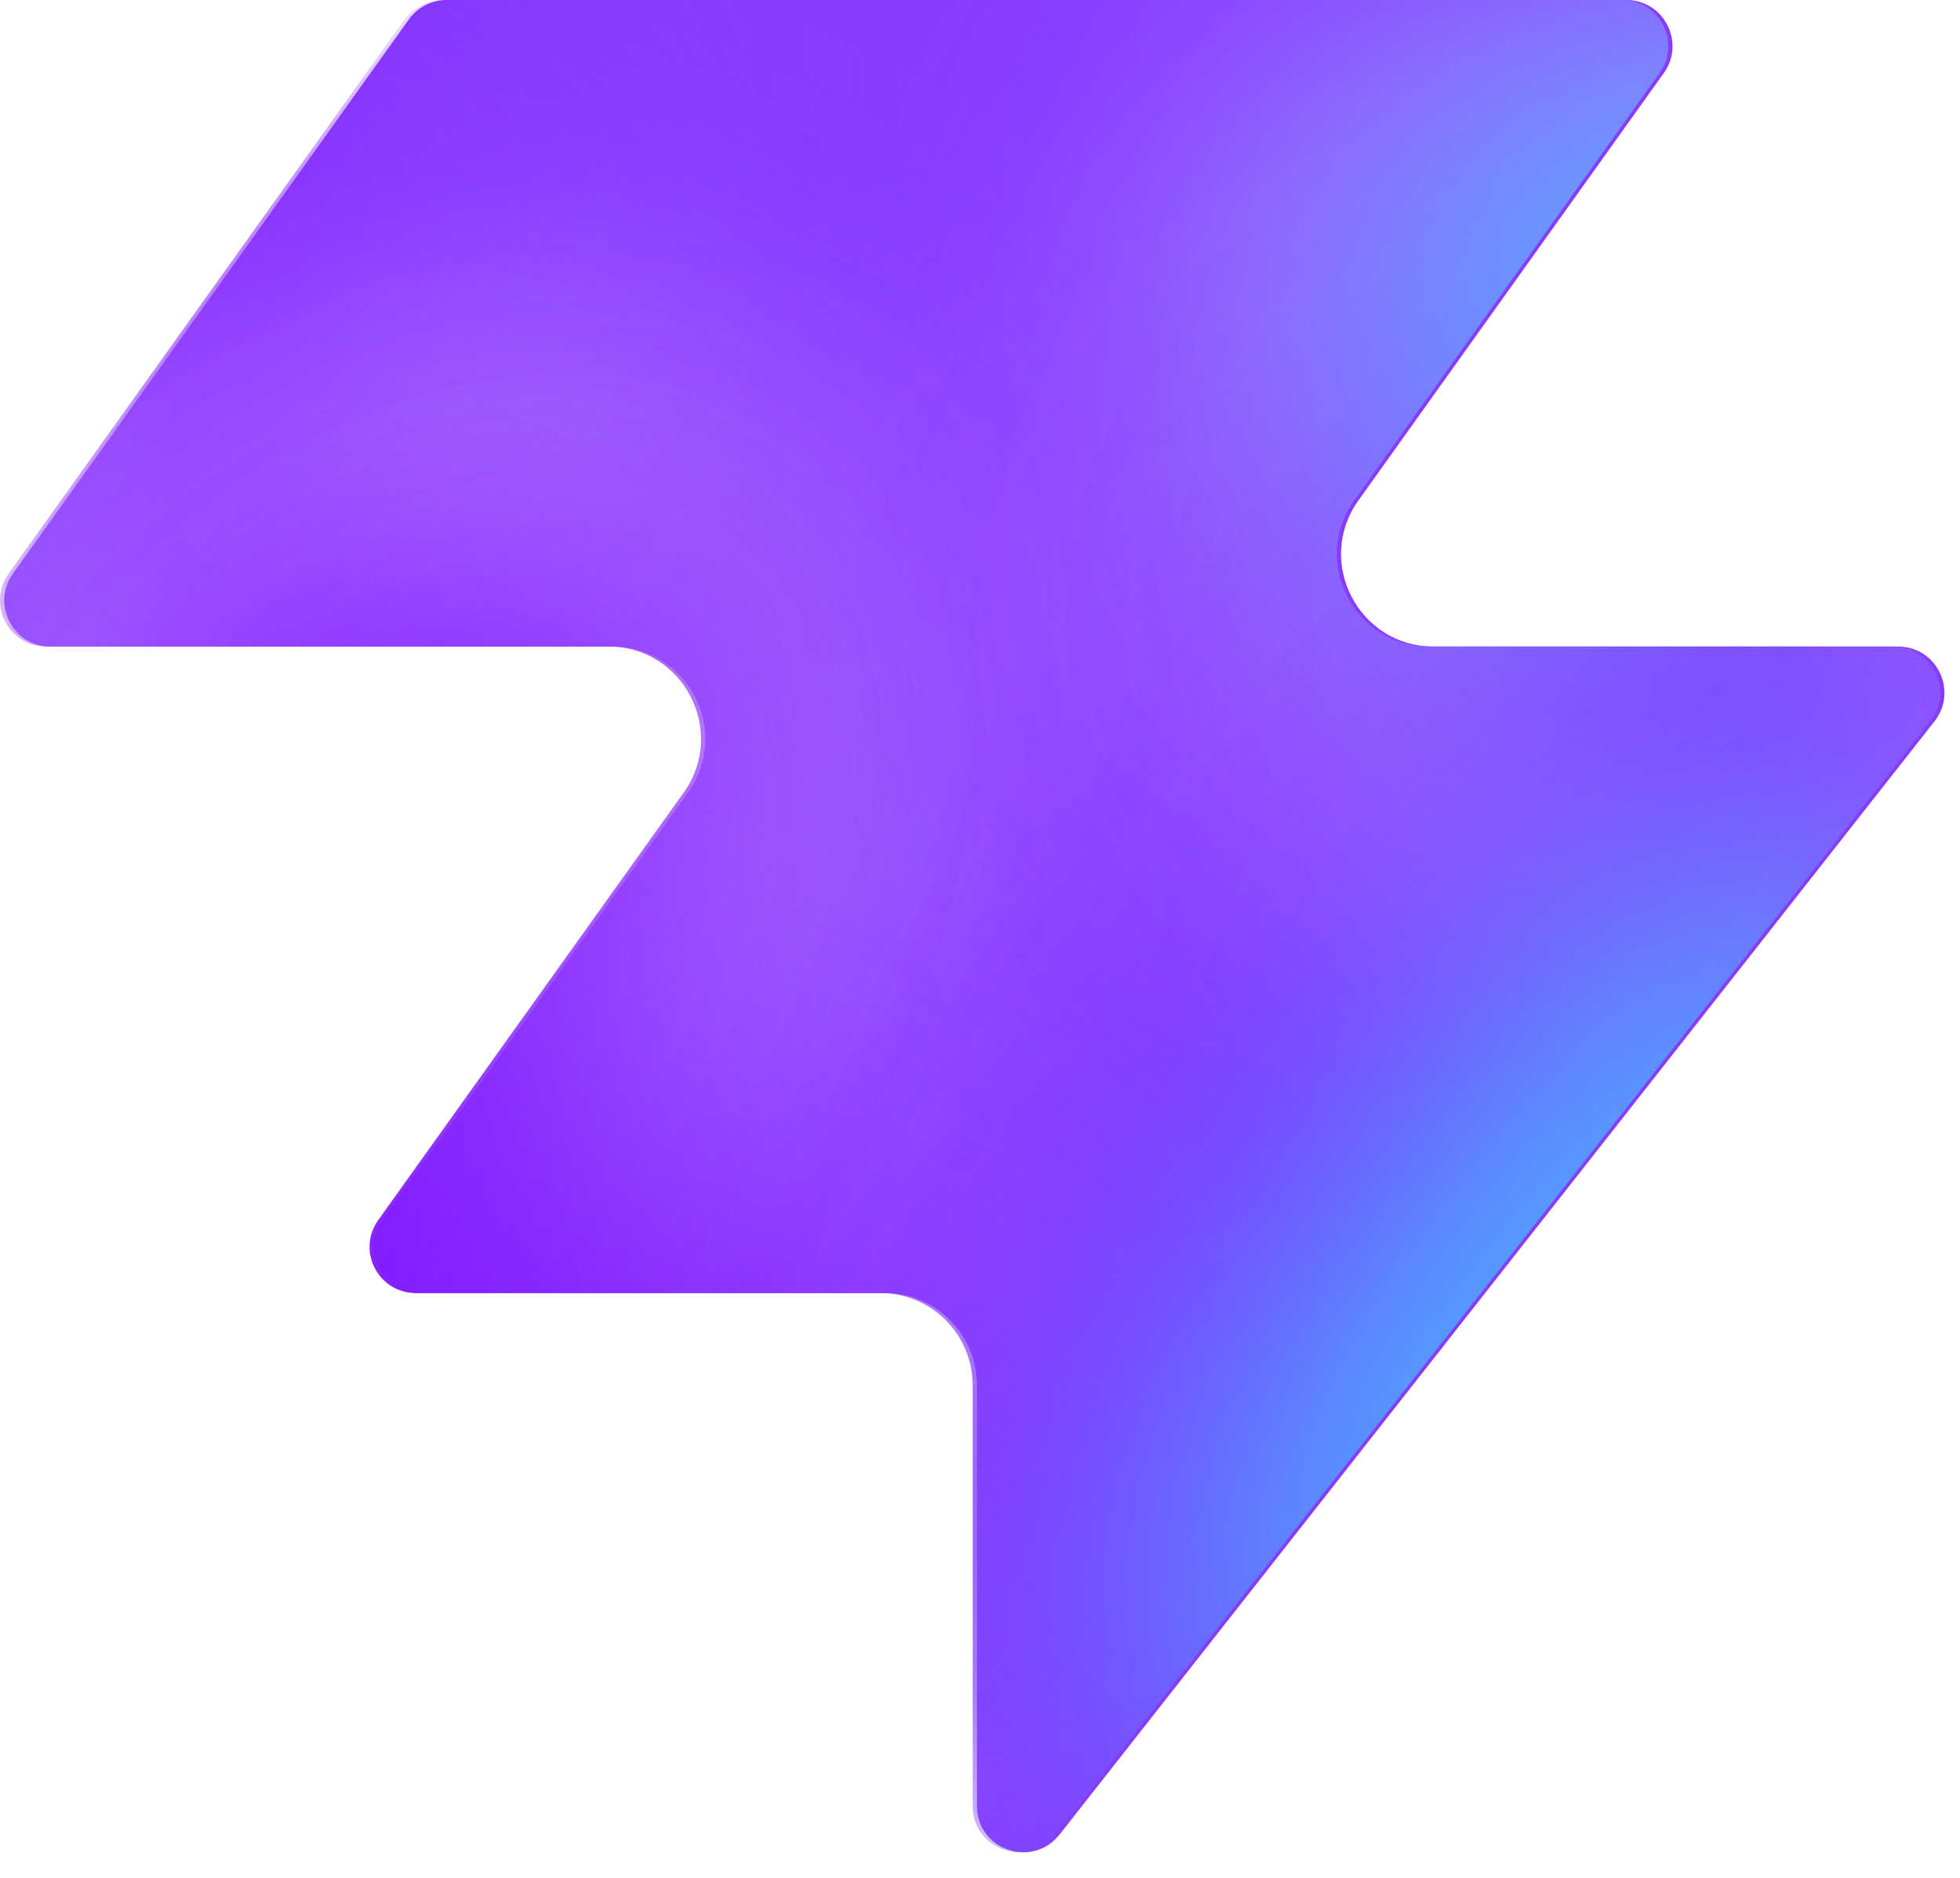
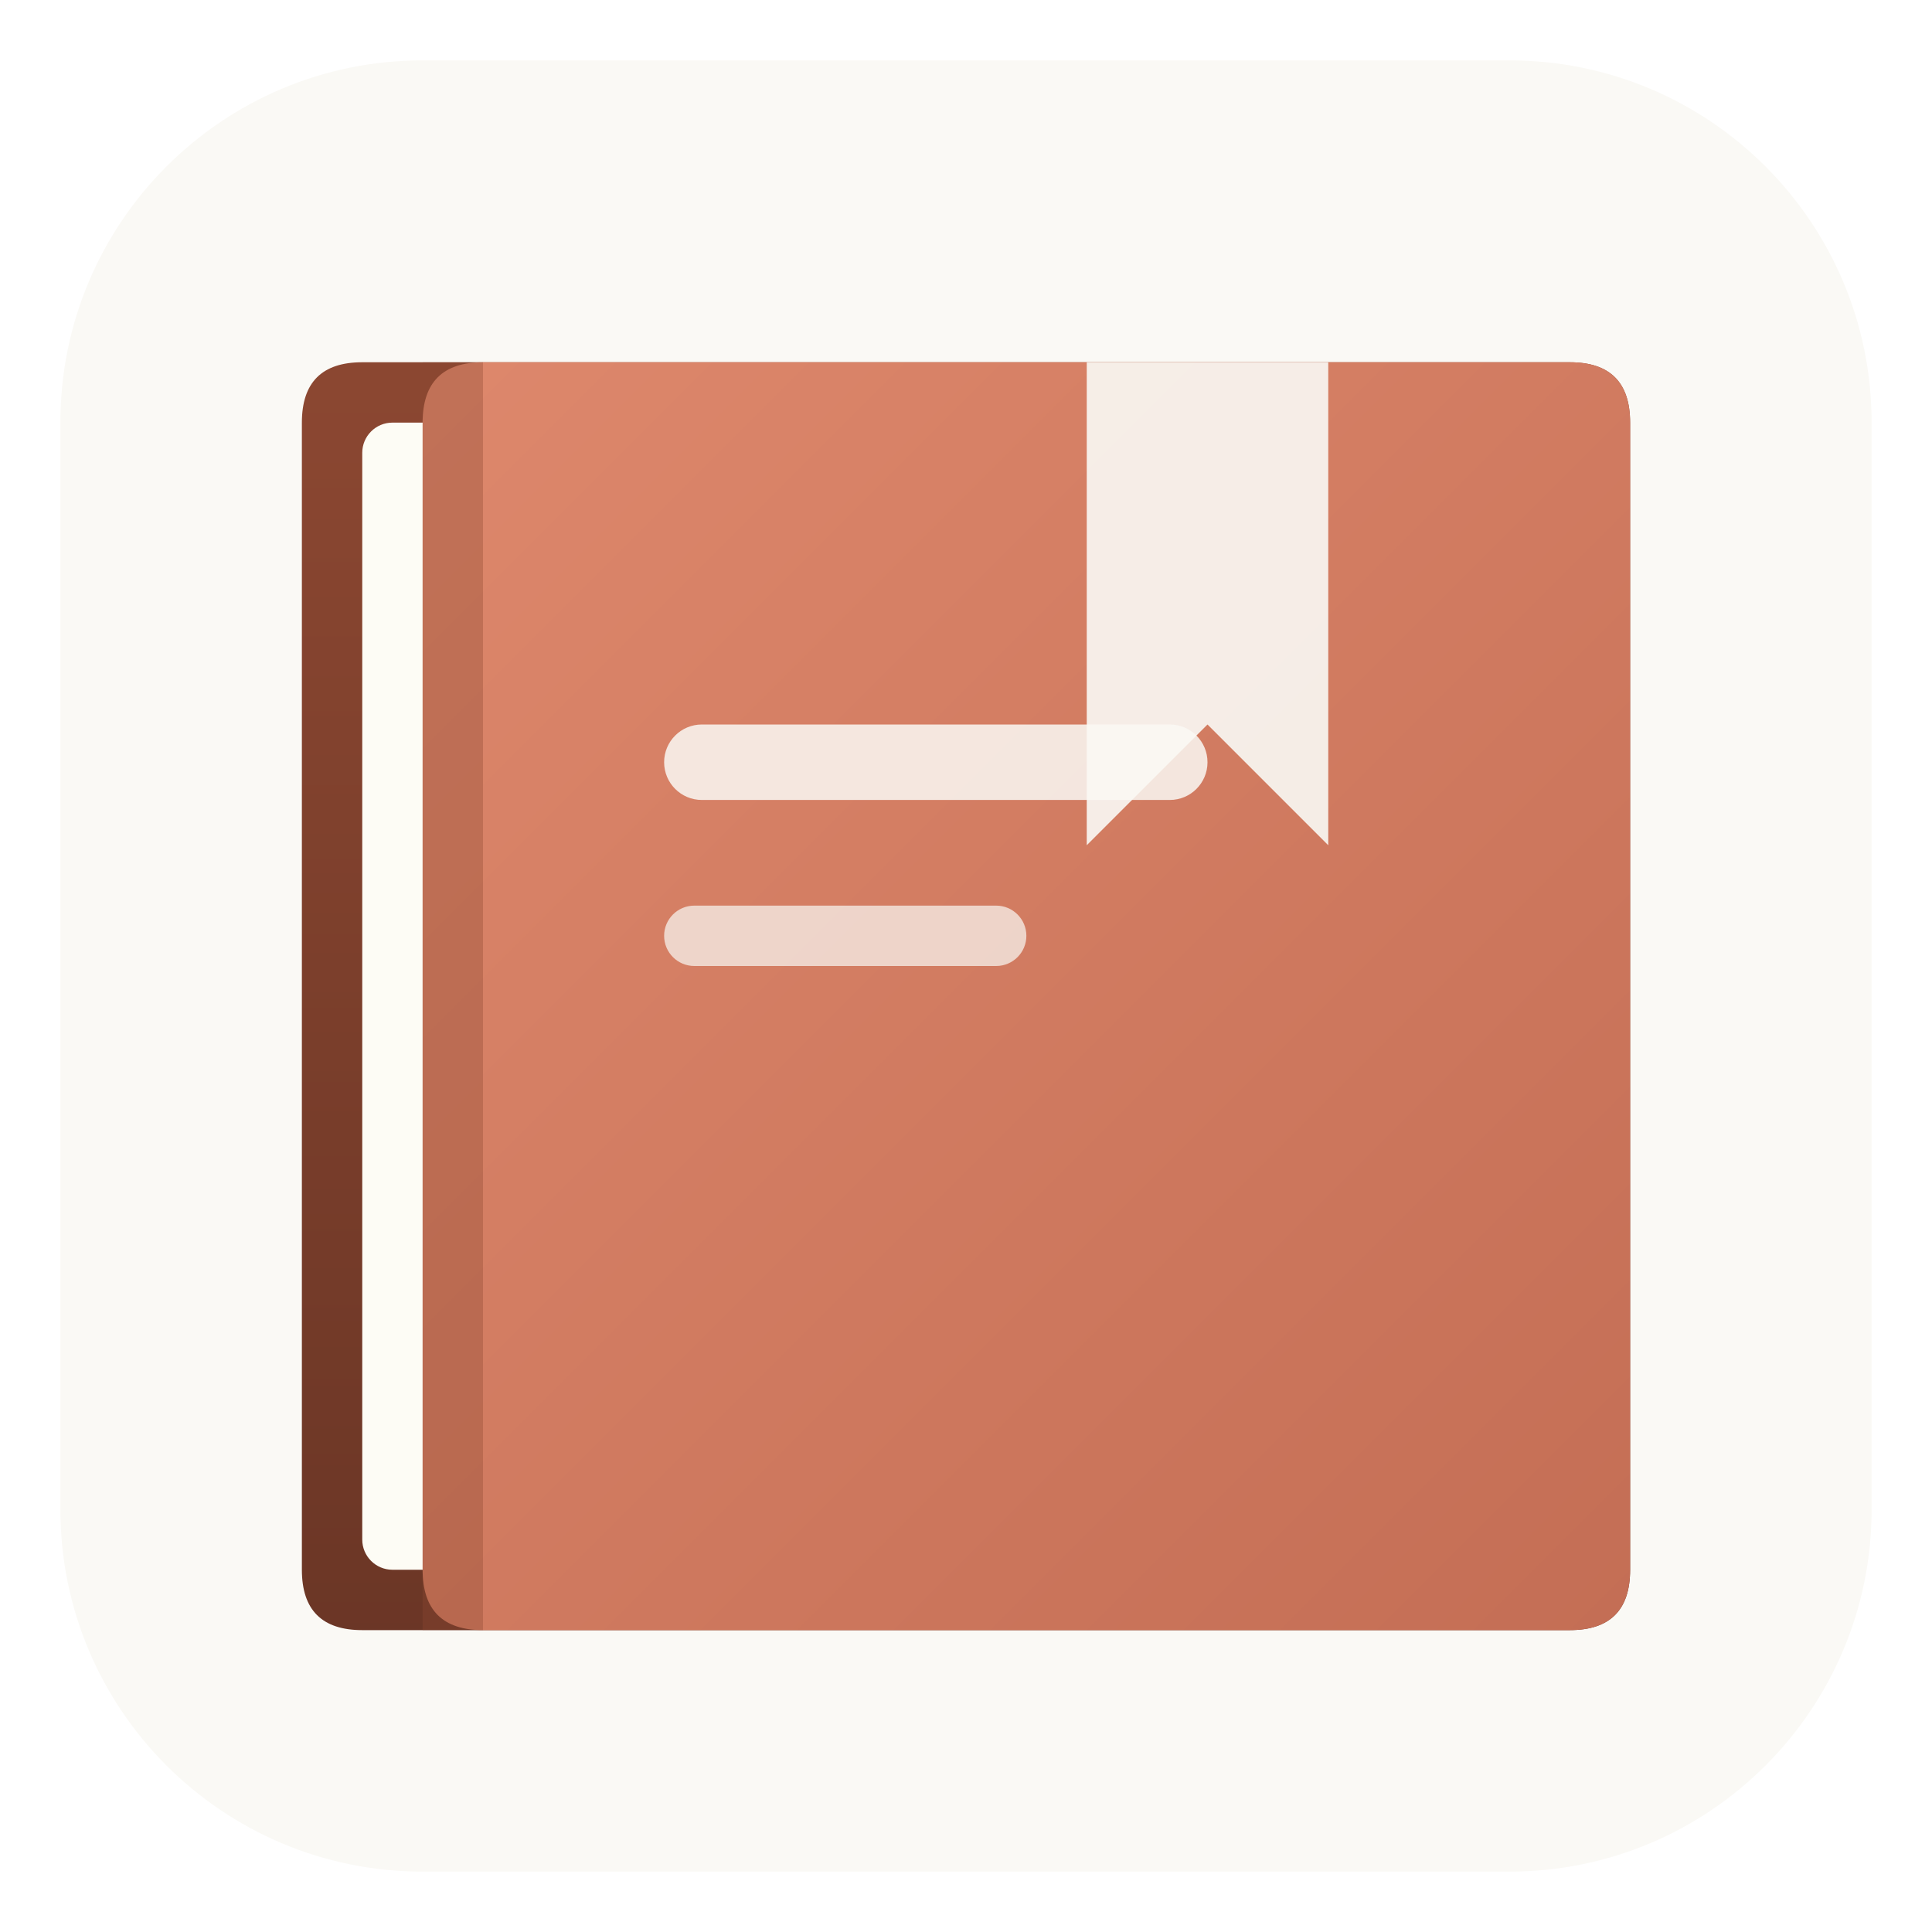
- <svg xmlns="http://www.w3.org/2000/svg" width="48" height="46" fill="none" viewBox="0 0 48 46">
-   <path fill="#863bff" d="M25.946 44.938c-.664.845-2.021.375-2.021-.698V33.937a2.26 2.26 0 0 0-2.262-2.262H10.287c-.92 0-1.456-1.04-.92-1.788l7.48-10.471c1.07-1.497 0-3.578-1.842-3.578H1.237c-.92 0-1.456-1.04-.92-1.788L10.013.474c.214-.297.556-.474.92-.474h28.894c.92 0 1.456 1.04.92 1.788l-7.48 10.471c-1.07 1.498 0 3.579 1.842 3.579h11.377c.943 0 1.473 1.088.89 1.83L25.947 44.94z" style="fill:#863bff;fill:color(display-p3 .525 .23 1);fill-opacity:1" />
-   <mask id="a" width="48" height="46" x="0" y="0" maskUnits="userSpaceOnUse" style="mask-type:alpha">
-     <path fill="#000" d="M25.842 44.938c-.664.844-2.021.375-2.021-.698V33.937a2.26 2.26 0 0 0-2.262-2.262H10.183c-.92 0-1.456-1.04-.92-1.788l7.48-10.471c1.07-1.498 0-3.579-1.842-3.579H1.133c-.92 0-1.456-1.04-.92-1.787L9.91.473c.214-.297.556-.474.92-.474h28.894c.92 0 1.456 1.04.92 1.788l-7.48 10.471c-1.07 1.498 0 3.578 1.842 3.578h11.377c.943 0 1.473 1.088.89 1.832L25.843 44.94z" style="fill:#000;fill-opacity:1" />
-   </mask>
-   <g mask="url(#a)">
-     <g filter="url(#b)">
-       <ellipse cx="5.508" cy="14.704" fill="#ede6ff" rx="5.508" ry="14.704" style="fill:#ede6ff;fill:color(display-p3 .927 .903 1);fill-opacity:1" transform="matrix(.00324 1 1 -.00324 -4.47 31.516)" />
-     </g>
-     <g filter="url(#c)">
-       <ellipse cx="10.399" cy="29.851" fill="#ede6ff" rx="10.399" ry="29.851" style="fill:#ede6ff;fill:color(display-p3 .927 .903 1);fill-opacity:1" transform="matrix(.00324 1 1 -.00324 -39.328 7.883)" />
-     </g>
-     <g filter="url(#d)">
-       <ellipse cx="5.508" cy="30.487" fill="#7e14ff" rx="5.508" ry="30.487" style="fill:#7e14ff;fill:color(display-p3 .492 .077 1);fill-opacity:1" transform="rotate(89.814 -25.913 -14.639)scale(1 -1)" />
-     </g>
-     <g filter="url(#e)">
-       <ellipse cx="5.508" cy="30.599" fill="#7e14ff" rx="5.508" ry="30.599" style="fill:#7e14ff;fill:color(display-p3 .492 .077 1);fill-opacity:1" transform="rotate(89.814 -32.644 -3.334)scale(1 -1)" />
-     </g>
-     <g filter="url(#f)">
-       <ellipse cx="5.508" cy="30.599" fill="#7e14ff" rx="5.508" ry="30.599" style="fill:#7e14ff;fill:color(display-p3 .492 .077 1);fill-opacity:1" transform="matrix(.00324 1 1 -.00324 -34.34 30.47)" />
-     </g>
-     <g filter="url(#g)">
-       <ellipse cx="14.072" cy="22.078" fill="#ede6ff" rx="14.072" ry="22.078" style="fill:#ede6ff;fill:color(display-p3 .927 .903 1);fill-opacity:1" transform="rotate(93.35 24.506 48.493)scale(-1 1)" />
-     </g>
-     <g filter="url(#h)">
-       <ellipse cx="3.47" cy="21.501" fill="#7e14ff" rx="3.47" ry="21.501" style="fill:#7e14ff;fill:color(display-p3 .492 .077 1);fill-opacity:1" transform="rotate(89.009 28.708 47.59)scale(-1 1)" />
-     </g>
-     <g filter="url(#i)">
-       <ellipse cx="3.47" cy="21.501" fill="#7e14ff" rx="3.47" ry="21.501" style="fill:#7e14ff;fill:color(display-p3 .492 .077 1);fill-opacity:1" transform="rotate(89.009 28.708 47.59)scale(-1 1)" />
-     </g>
-     <g filter="url(#j)">
-       <ellipse cx=".387" cy="8.972" fill="#7e14ff" rx="4.407" ry="29.108" style="fill:#7e14ff;fill:color(display-p3 .492 .077 1);fill-opacity:1" transform="rotate(39.51 .387 8.972)" />
-     </g>
-     <g filter="url(#k)">
-       <ellipse cx="47.523" cy="-6.092" fill="#7e14ff" rx="4.407" ry="29.108" style="fill:#7e14ff;fill:color(display-p3 .492 .077 1);fill-opacity:1" transform="rotate(37.892 47.523 -6.092)" />
-     </g>
-     <g filter="url(#l)">
-       <ellipse cx="41.412" cy="6.333" fill="#47bfff" rx="5.971" ry="9.665" style="fill:#47bfff;fill:color(display-p3 .28 .748 1);fill-opacity:1" transform="rotate(37.892 41.412 6.333)" />
-     </g>
-     <g filter="url(#m)">
-       <ellipse cx="-1.879" cy="38.332" fill="#7e14ff" rx="4.407" ry="29.108" style="fill:#7e14ff;fill:color(display-p3 .492 .077 1);fill-opacity:1" transform="rotate(37.892 -1.88 38.332)" />
-     </g>
-     <g filter="url(#n)">
-       <ellipse cx="-1.879" cy="38.332" fill="#7e14ff" rx="4.407" ry="29.108" style="fill:#7e14ff;fill:color(display-p3 .492 .077 1);fill-opacity:1" transform="rotate(37.892 -1.88 38.332)" />
-     </g>
-     <g filter="url(#o)">
-       <ellipse cx="35.651" cy="29.907" fill="#7e14ff" rx="4.407" ry="29.108" style="fill:#7e14ff;fill:color(display-p3 .492 .077 1);fill-opacity:1" transform="rotate(37.892 35.651 29.907)" />
-     </g>
-     <g filter="url(#p)">
-       <ellipse cx="38.418" cy="32.4" fill="#47bfff" rx="5.971" ry="15.297" style="fill:#47bfff;fill:color(display-p3 .28 .748 1);fill-opacity:1" transform="rotate(37.892 38.418 32.4)" />
-     </g>
+ <svg xmlns="http://www.w3.org/2000/svg" viewBox="0 0 64 64" fill="none">
+   <defs>
+     <linearGradient id="cover" x1="0" y1="0" x2="64" y2="64" gradientUnits="userSpaceOnUse">
+       <stop offset="0" stop-color="#e08a6e" />
+       <stop offset="1" stop-color="#b8624a" />
+     </linearGradient>
+     <linearGradient id="spine" x1="0" y1="0" x2="0" y2="64" gradientUnits="userSpaceOnUse">
+       <stop offset="0" stop-color="#8d4832" />
+       <stop offset="1" stop-color="#5c2e20" />
+     </linearGradient>
+   </defs>
+   <rect x="2" y="2" width="60" height="60" rx="12" fill="#faf9f5" />
+   <g transform="translate(8,10)">
+     <path d="M2 4 Q2 2 4 2 L44 2 Q46 2 46 4 L46 42 Q46 44 44 44 L4 44 Q2 44 2 42 Z" fill="url(#spine)" />
+     <rect x="4" y="4" width="40" height="38" rx="1" fill="#fdfcf5" />
+     <path d="M6 4 Q6 2 8 2 L44 2 Q46 2 46 4 L46 42 Q46 44 44 44 L8 44 Q6 44 6 42 Z" fill="url(#cover)" />
+     <rect x="6" y="2" width="2" height="42" fill="#8d4832" opacity="0.35" />
+     <path d="M36 2 L36 18 L32 14 L28 18 L28 2 Z" fill="#faf9f5" opacity="0.9" />
+     <rect x="14" y="14" width="18" height="2.5" rx="1.25" fill="#faf9f5" opacity="0.85" />
+     <rect x="14" y="20" width="12" height="2" rx="1" fill="#faf9f5" opacity="0.7" />
  </g>
-   <defs>
-     <filter id="b" width="60.045" height="41.654" x="-19.77" y="16.149" color-interpolation-filters="sRGB" filterUnits="userSpaceOnUse">
-       <feFlood flood-opacity="0" result="BackgroundImageFix" />
-       <feBlend in="SourceGraphic" in2="BackgroundImageFix" result="shape" />
-       <feGaussianBlur result="effect1_foregroundBlur_2002_17158" stdDeviation="7.659" />
-     </filter>
-     <filter id="c" width="90.34" height="51.437" x="-54.613" y="-7.533" color-interpolation-filters="sRGB" filterUnits="userSpaceOnUse">
-       <feFlood flood-opacity="0" result="BackgroundImageFix" />
-       <feBlend in="SourceGraphic" in2="BackgroundImageFix" result="shape" />
-       <feGaussianBlur result="effect1_foregroundBlur_2002_17158" stdDeviation="7.659" />
-     </filter>
-     <filter id="d" width="79.355" height="29.4" x="-49.64" y="2.03" color-interpolation-filters="sRGB" filterUnits="userSpaceOnUse">
-       <feFlood flood-opacity="0" result="BackgroundImageFix" />
-       <feBlend in="SourceGraphic" in2="BackgroundImageFix" result="shape" />
-       <feGaussianBlur result="effect1_foregroundBlur_2002_17158" stdDeviation="4.596" />
-     </filter>
-     <filter id="e" width="79.579" height="29.4" x="-45.045" y="20.029" color-interpolation-filters="sRGB" filterUnits="userSpaceOnUse">
-       <feFlood flood-opacity="0" result="BackgroundImageFix" />
-       <feBlend in="SourceGraphic" in2="BackgroundImageFix" result="shape" />
-       <feGaussianBlur result="effect1_foregroundBlur_2002_17158" stdDeviation="4.596" />
-     </filter>
-     <filter id="f" width="79.579" height="29.4" x="-43.513" y="21.178" color-interpolation-filters="sRGB" filterUnits="userSpaceOnUse">
-       <feFlood flood-opacity="0" result="BackgroundImageFix" />
-       <feBlend in="SourceGraphic" in2="BackgroundImageFix" result="shape" />
-       <feGaussianBlur result="effect1_foregroundBlur_2002_17158" stdDeviation="4.596" />
-     </filter>
-     <filter id="g" width="74.749" height="58.852" x="15.756" y="-17.901" color-interpolation-filters="sRGB" filterUnits="userSpaceOnUse">
-       <feFlood flood-opacity="0" result="BackgroundImageFix" />
-       <feBlend in="SourceGraphic" in2="BackgroundImageFix" result="shape" />
-       <feGaussianBlur result="effect1_foregroundBlur_2002_17158" stdDeviation="7.659" />
-     </filter>
-     <filter id="h" width="61.377" height="25.362" x="23.548" y="2.284" color-interpolation-filters="sRGB" filterUnits="userSpaceOnUse">
-       <feFlood flood-opacity="0" result="BackgroundImageFix" />
-       <feBlend in="SourceGraphic" in2="BackgroundImageFix" result="shape" />
-       <feGaussianBlur result="effect1_foregroundBlur_2002_17158" stdDeviation="4.596" />
-     </filter>
-     <filter id="i" width="61.377" height="25.362" x="23.548" y="2.284" color-interpolation-filters="sRGB" filterUnits="userSpaceOnUse">
-       <feFlood flood-opacity="0" result="BackgroundImageFix" />
-       <feBlend in="SourceGraphic" in2="BackgroundImageFix" result="shape" />
-       <feGaussianBlur result="effect1_foregroundBlur_2002_17158" stdDeviation="4.596" />
-     </filter>
-     <filter id="j" width="56.045" height="63.649" x="-27.636" y="-22.853" color-interpolation-filters="sRGB" filterUnits="userSpaceOnUse">
-       <feFlood flood-opacity="0" result="BackgroundImageFix" />
-       <feBlend in="SourceGraphic" in2="BackgroundImageFix" result="shape" />
-       <feGaussianBlur result="effect1_foregroundBlur_2002_17158" stdDeviation="4.596" />
-     </filter>
-     <filter id="k" width="54.814" height="64.646" x="20.116" y="-38.415" color-interpolation-filters="sRGB" filterUnits="userSpaceOnUse">
-       <feFlood flood-opacity="0" result="BackgroundImageFix" />
-       <feBlend in="SourceGraphic" in2="BackgroundImageFix" result="shape" />
-       <feGaussianBlur result="effect1_foregroundBlur_2002_17158" stdDeviation="4.596" />
-     </filter>
-     <filter id="l" width="33.541" height="35.313" x="24.641" y="-11.323" color-interpolation-filters="sRGB" filterUnits="userSpaceOnUse">
-       <feFlood flood-opacity="0" result="BackgroundImageFix" />
-       <feBlend in="SourceGraphic" in2="BackgroundImageFix" result="shape" />
-       <feGaussianBlur result="effect1_foregroundBlur_2002_17158" stdDeviation="4.596" />
-     </filter>
-     <filter id="m" width="54.814" height="64.646" x="-29.286" y="6.009" color-interpolation-filters="sRGB" filterUnits="userSpaceOnUse">
-       <feFlood flood-opacity="0" result="BackgroundImageFix" />
-       <feBlend in="SourceGraphic" in2="BackgroundImageFix" result="shape" />
-       <feGaussianBlur result="effect1_foregroundBlur_2002_17158" stdDeviation="4.596" />
-     </filter>
-     <filter id="n" width="54.814" height="64.646" x="-29.286" y="6.009" color-interpolation-filters="sRGB" filterUnits="userSpaceOnUse">
-       <feFlood flood-opacity="0" result="BackgroundImageFix" />
-       <feBlend in="SourceGraphic" in2="BackgroundImageFix" result="shape" />
-       <feGaussianBlur result="effect1_foregroundBlur_2002_17158" stdDeviation="4.596" />
-     </filter>
-     <filter id="o" width="54.814" height="64.646" x="8.244" y="-2.416" color-interpolation-filters="sRGB" filterUnits="userSpaceOnUse">
-       <feFlood flood-opacity="0" result="BackgroundImageFix" />
-       <feBlend in="SourceGraphic" in2="BackgroundImageFix" result="shape" />
-       <feGaussianBlur result="effect1_foregroundBlur_2002_17158" stdDeviation="4.596" />
-     </filter>
-     <filter id="p" width="39.409" height="43.623" x="18.713" y="10.588" color-interpolation-filters="sRGB" filterUnits="userSpaceOnUse">
-       <feFlood flood-opacity="0" result="BackgroundImageFix" />
-       <feBlend in="SourceGraphic" in2="BackgroundImageFix" result="shape" />
-       <feGaussianBlur result="effect1_foregroundBlur_2002_17158" stdDeviation="4.596" />
-     </filter>
-   </defs>
</svg>
